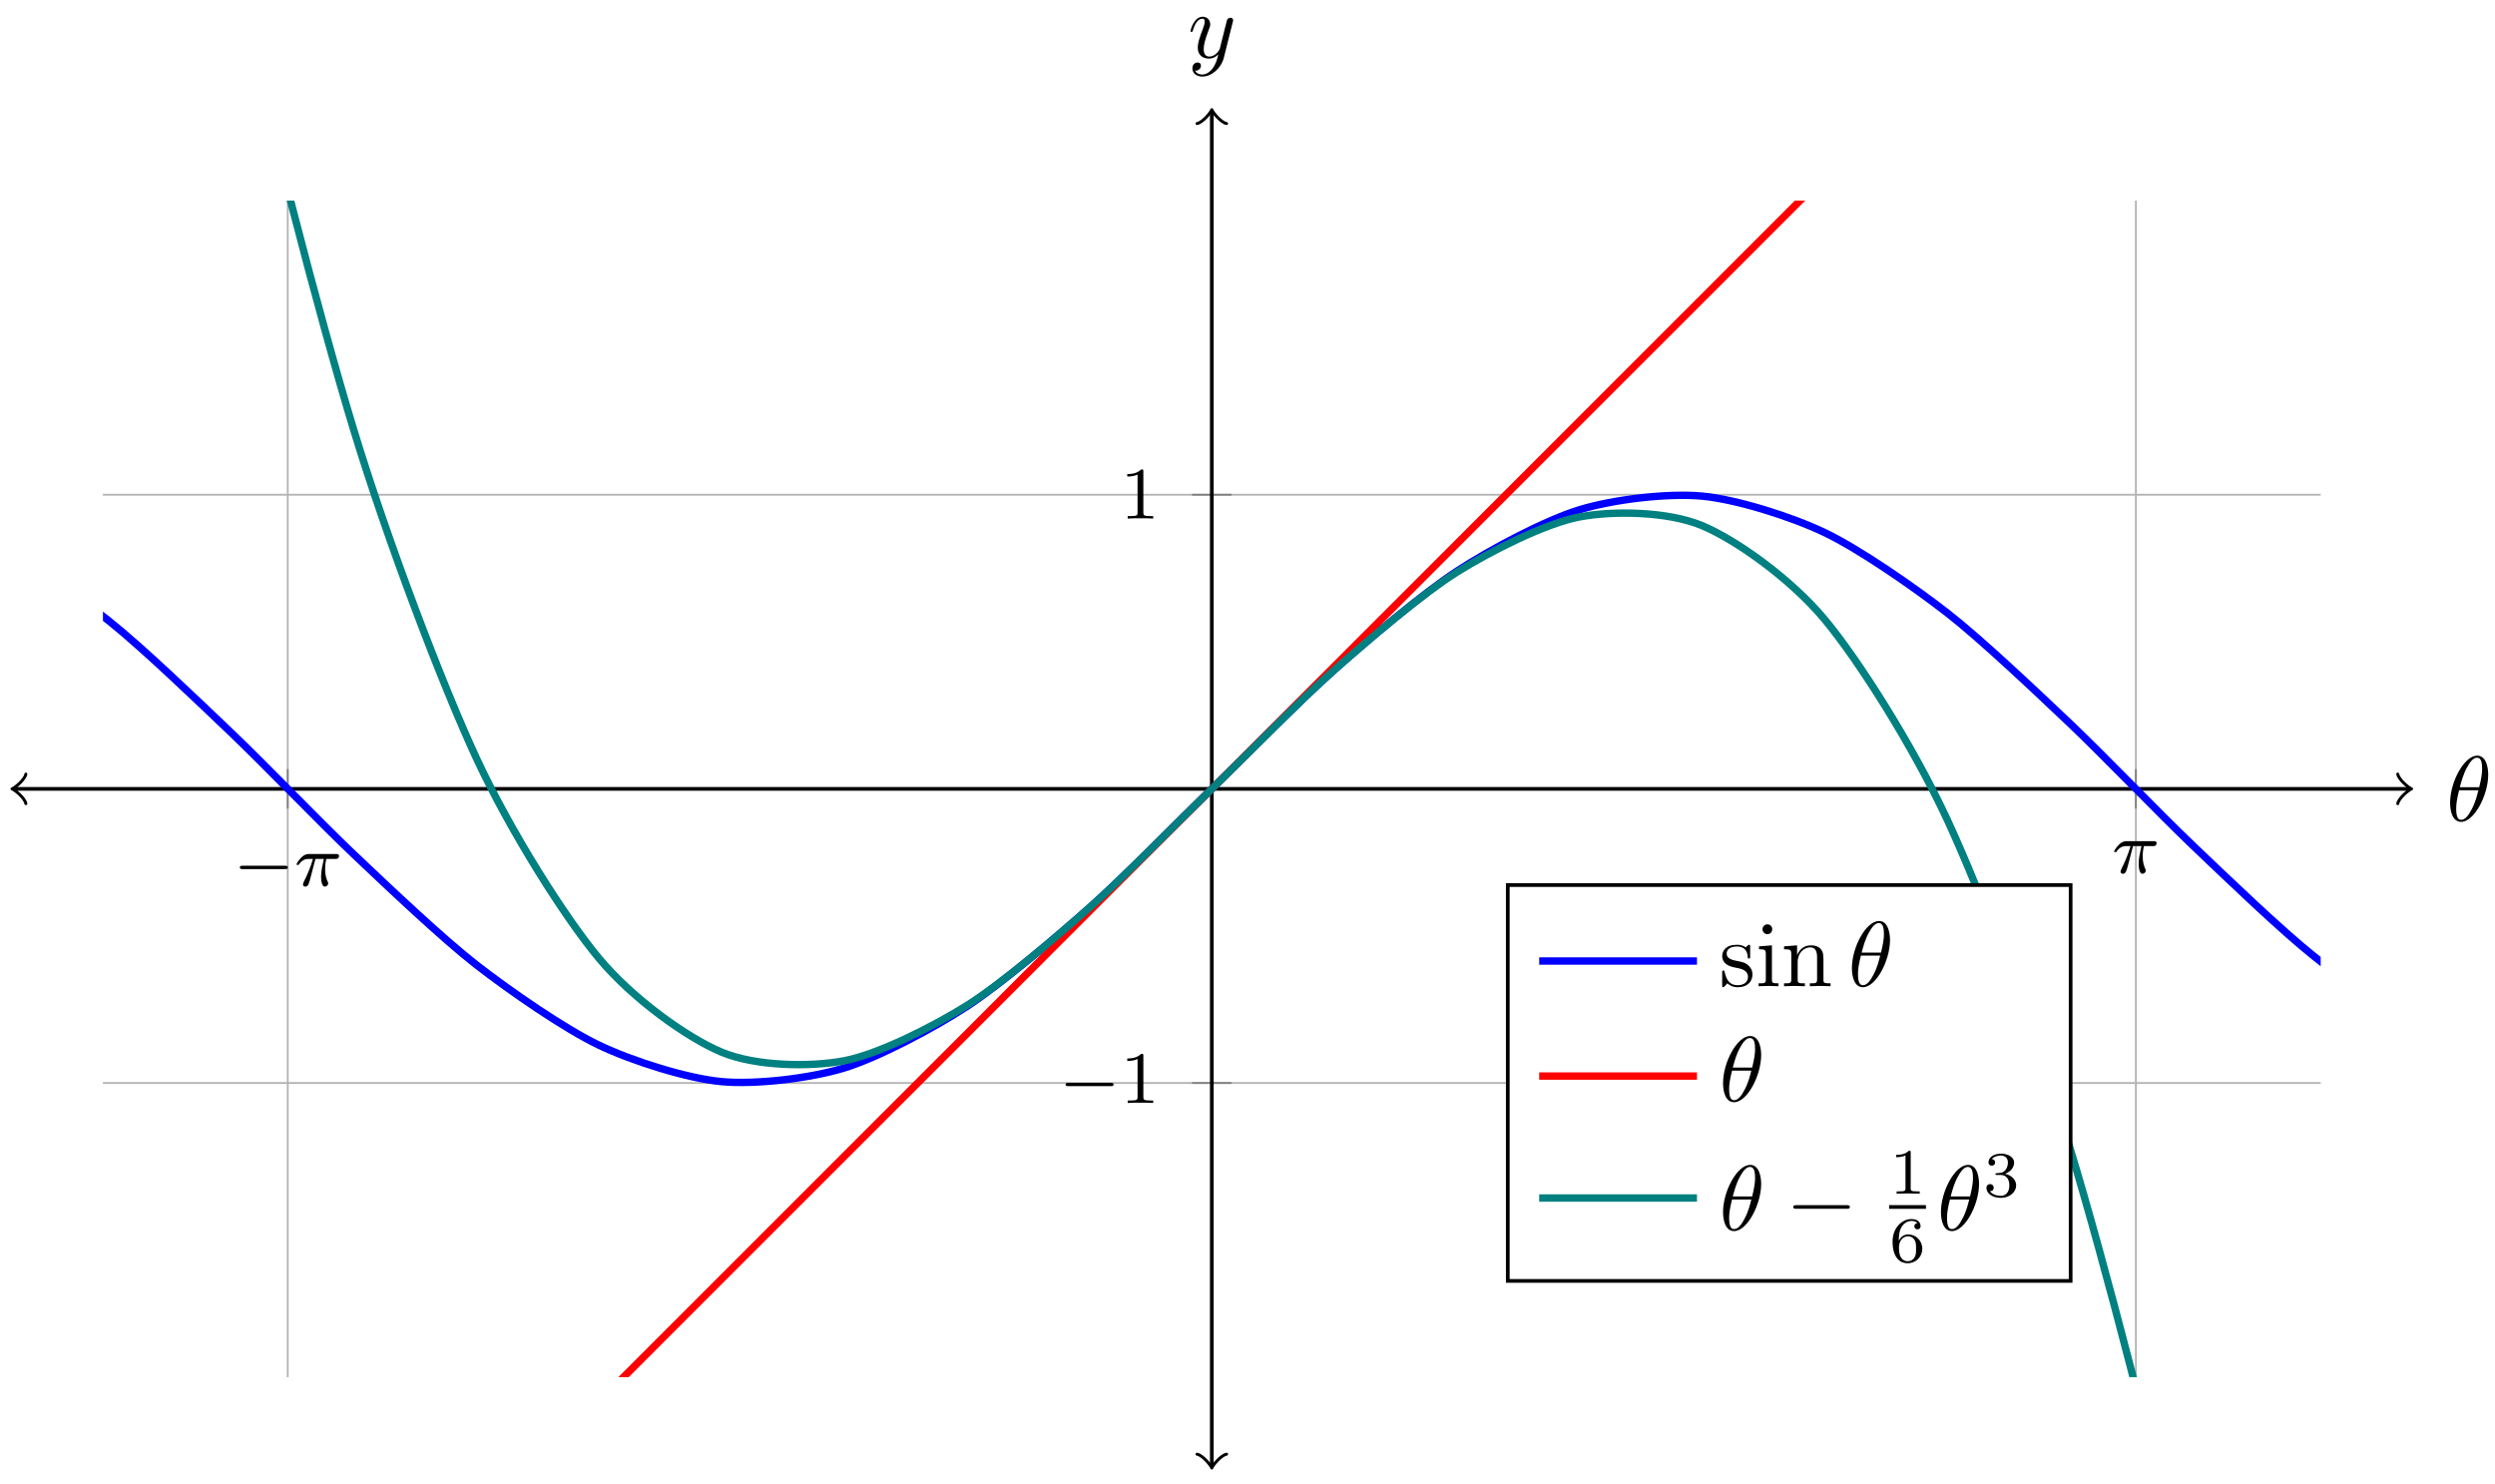
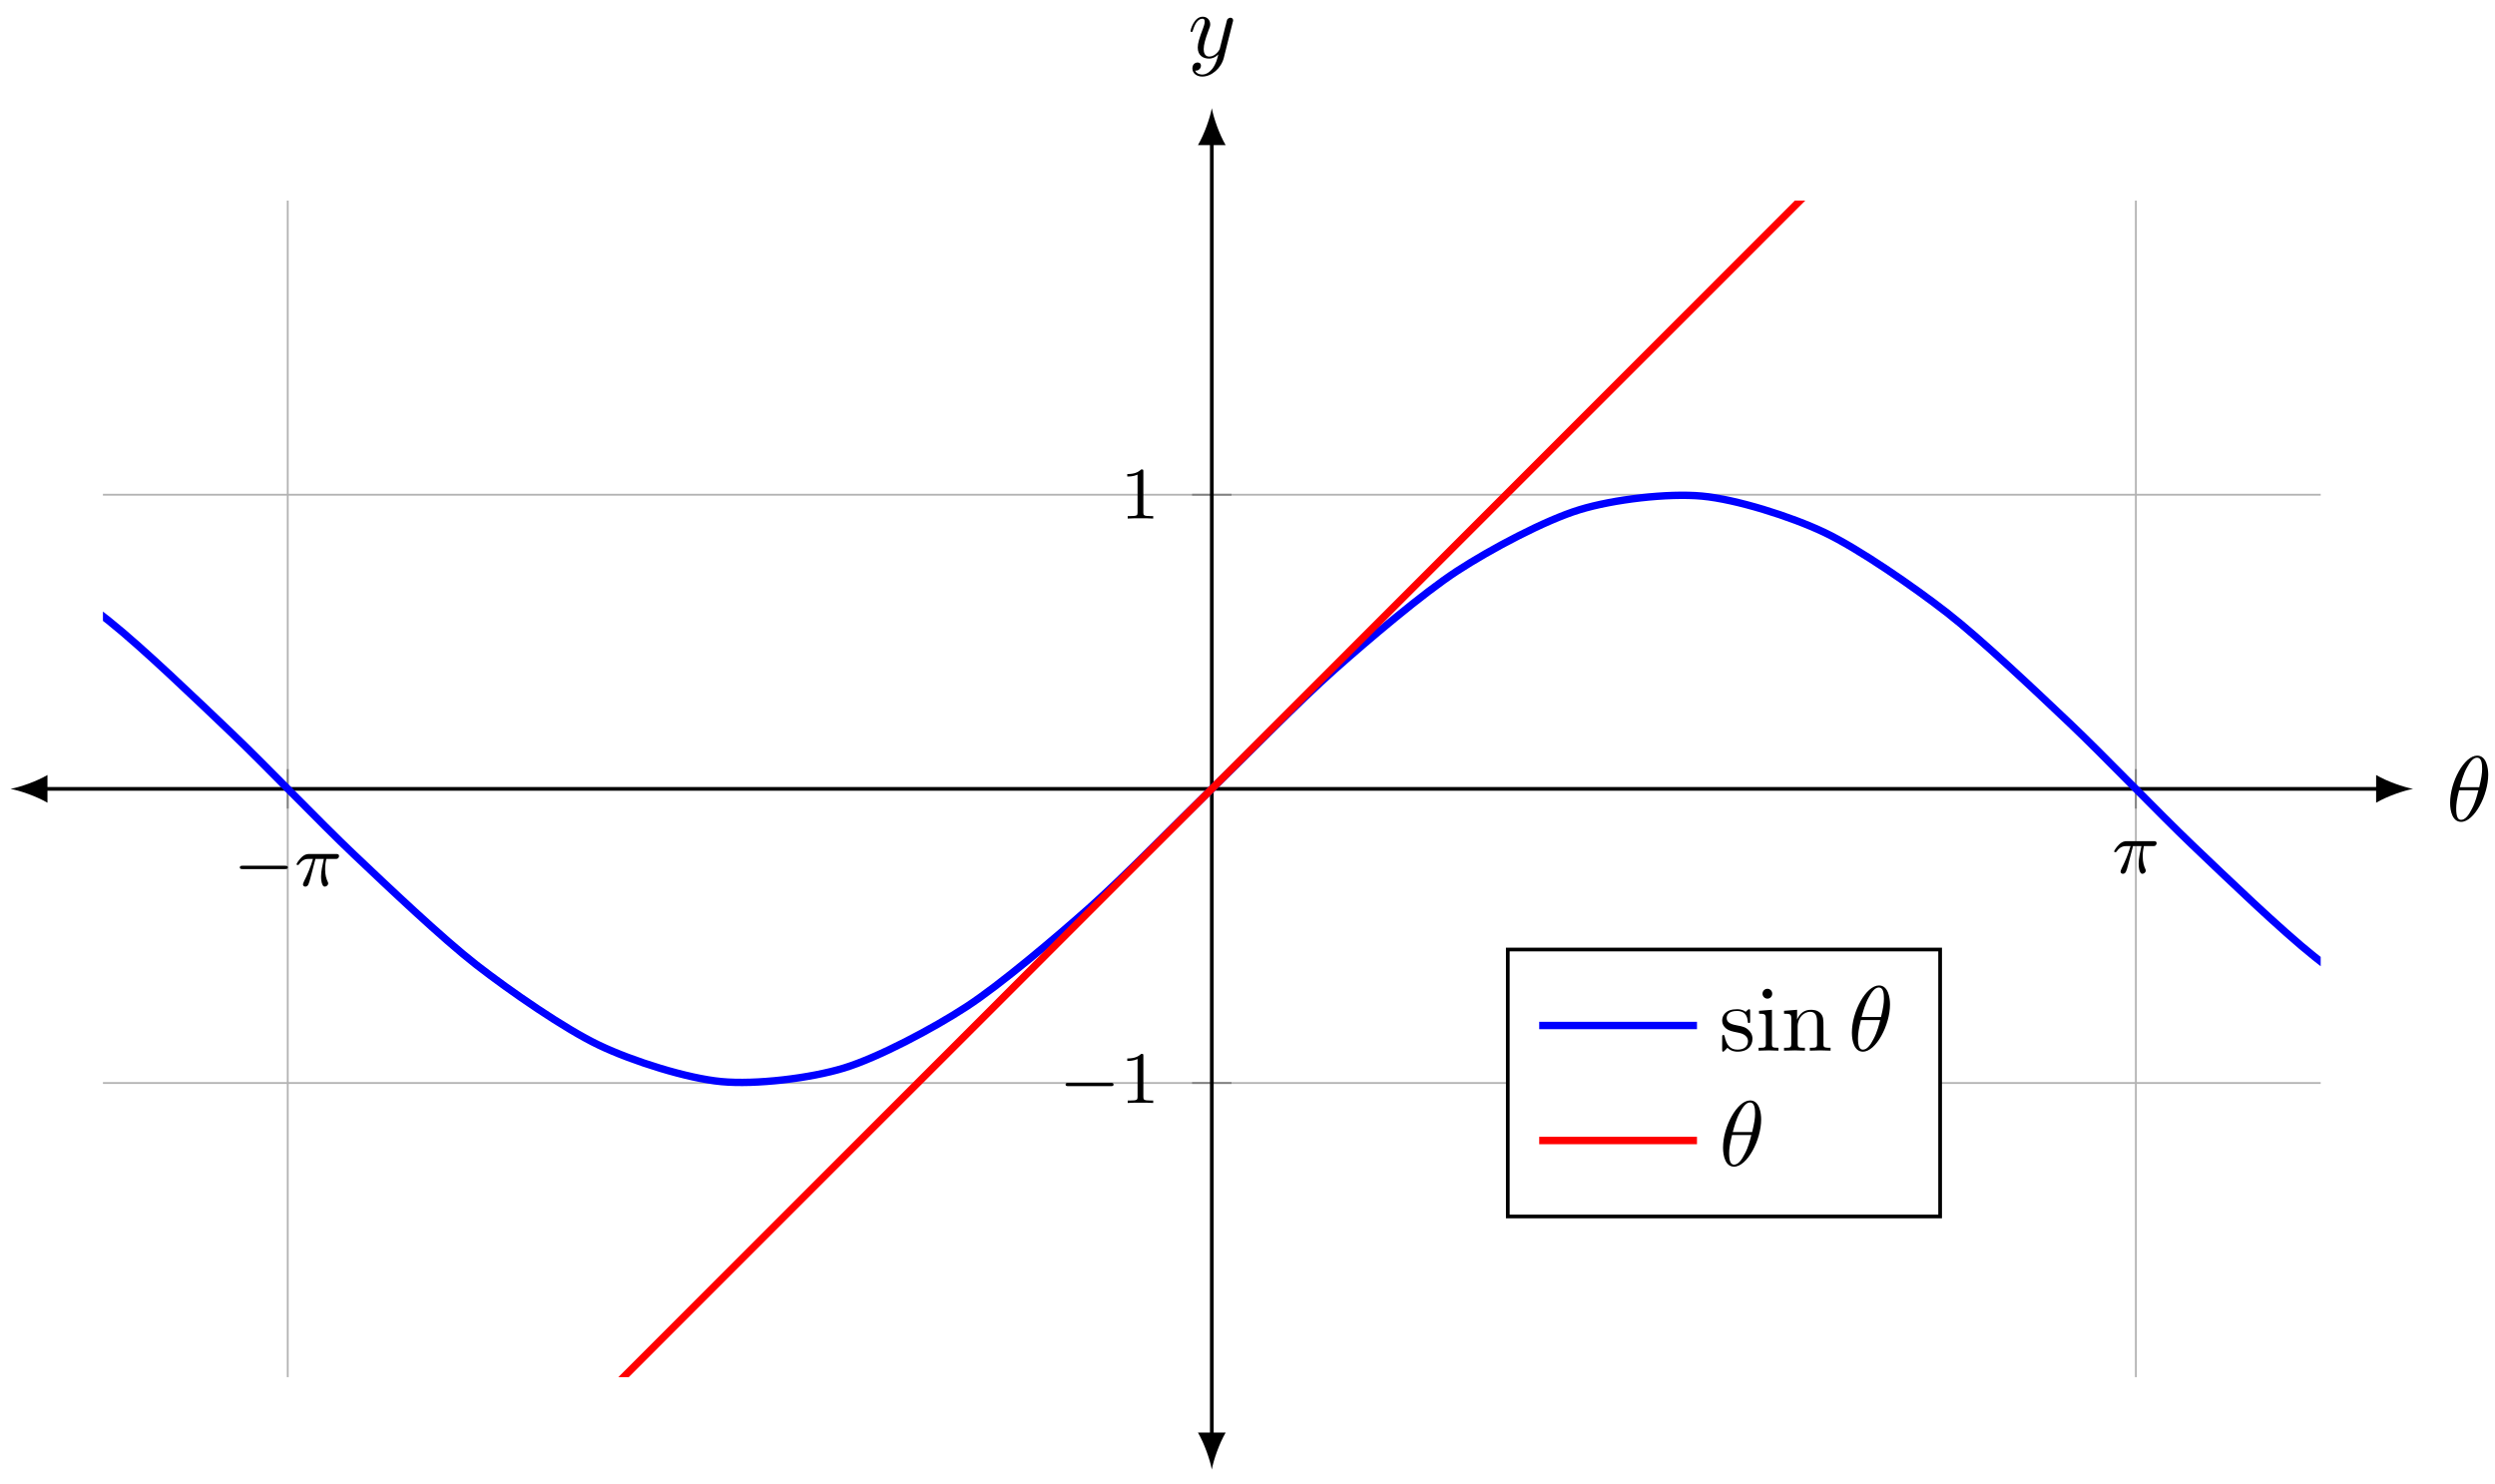
<svg xmlns="http://www.w3.org/2000/svg" xmlns:xlink="http://www.w3.org/1999/xlink" width="269pt" height="160pt" viewBox="0 0 269 160" version="1.1">
  <defs>
    <g>
      <symbol overflow="visible" id="glyph0-0">
        <path style="stroke:none;" d="" />
      </symbol>
      <symbol overflow="visible" id="glyph0-1">
        <path style="stroke:none;" d="M 5.562 -1.812 C 5.703 -1.812 5.875 -1.812 5.875 -1.984 C 5.875 -2.172 5.703 -2.172 5.562 -2.172 L 1 -2.172 C 0.875 -2.172 0.703 -2.172 0.703 -1.984 C 0.703 -1.812 0.875 -1.812 1 -1.812 Z M 5.562 -1.812 " />
      </symbol>
      <symbol overflow="visible" id="glyph1-0">
        <path style="stroke:none;" d="" />
      </symbol>
      <symbol overflow="visible" id="glyph1-1">
        <path style="stroke:none;" d="M 2.266 -2.906 L 3.172 -2.906 C 3.016 -2.188 2.875 -1.594 2.875 -1 C 2.875 -0.953 2.875 -0.609 2.953 -0.312 C 3.062 0.016 3.141 0.078 3.281 0.078 C 3.453 0.078 3.641 -0.078 3.641 -0.266 C 3.641 -0.312 3.641 -0.328 3.609 -0.406 C 3.438 -0.766 3.312 -1.156 3.312 -1.812 C 3.312 -1.984 3.312 -2.328 3.438 -2.906 L 4.406 -2.906 C 4.531 -2.906 4.609 -2.906 4.688 -2.969 C 4.797 -3.062 4.812 -3.156 4.812 -3.219 C 4.812 -3.438 4.609 -3.438 4.484 -3.438 L 1.609 -3.438 C 1.438 -3.438 1.125 -3.438 0.734 -3.047 C 0.453 -2.766 0.234 -2.406 0.234 -2.344 C 0.234 -2.266 0.281 -2.25 0.344 -2.25 C 0.438 -2.25 0.453 -2.266 0.5 -2.328 C 0.891 -2.906 1.359 -2.906 1.531 -2.906 L 2 -2.906 C 1.766 -2.062 1.344 -1.094 1.047 -0.516 C 1 -0.391 0.922 -0.234 0.922 -0.172 C 0.922 0 1.047 0.078 1.172 0.078 C 1.484 0.078 1.562 -0.219 1.734 -0.875 Z M 2.266 -2.906 " />
      </symbol>
      <symbol overflow="visible" id="glyph2-0">
        <path style="stroke:none;" d="" />
      </symbol>
      <symbol overflow="visible" id="glyph2-1">
        <path style="stroke:none;" d="M 2.5 -5.078 C 2.5 -5.297 2.484 -5.297 2.266 -5.297 C 1.938 -4.984 1.516 -4.797 0.766 -4.797 L 0.766 -4.531 C 0.984 -4.531 1.406 -4.531 1.875 -4.734 L 1.875 -0.656 C 1.875 -0.359 1.844 -0.266 1.094 -0.266 L 0.812 -0.266 L 0.812 0 C 1.141 -0.031 1.828 -0.031 2.188 -0.031 C 2.547 -0.031 3.234 -0.031 3.562 0 L 3.562 -0.266 L 3.281 -0.266 C 2.531 -0.266 2.5 -0.359 2.5 -0.656 Z M 2.5 -5.078 " />
      </symbol>
      <symbol overflow="visible" id="glyph3-0">
        <path style="stroke:none;" d="" />
      </symbol>
      <symbol overflow="visible" id="glyph3-1">
        <path style="stroke:none;" d="M 4.531 -4.984 C 4.531 -5.641 4.359 -7.031 3.344 -7.031 C 1.953 -7.031 0.422 -4.219 0.422 -1.938 C 0.422 -1 0.703 0.109 1.609 0.109 C 3.016 0.109 4.531 -2.75 4.531 -4.984 Z M 1.469 -3.625 C 1.641 -4.25 1.844 -5.047 2.25 -5.766 C 2.516 -6.25 2.875 -6.812 3.328 -6.812 C 3.812 -6.812 3.875 -6.172 3.875 -5.609 C 3.875 -5.109 3.797 -4.609 3.562 -3.625 Z M 3.469 -3.297 C 3.359 -2.844 3.156 -2 2.766 -1.281 C 2.422 -0.594 2.047 -0.109 1.609 -0.109 C 1.281 -0.109 1.078 -0.406 1.078 -1.328 C 1.078 -1.75 1.141 -2.328 1.391 -3.297 Z M 3.469 -3.297 " />
      </symbol>
      <symbol overflow="visible" id="glyph3-2">
        <path style="stroke:none;" d="M 4.844 -3.797 C 4.891 -3.938 4.891 -3.953 4.891 -4.031 C 4.891 -4.203 4.75 -4.297 4.594 -4.297 C 4.5 -4.297 4.344 -4.234 4.25 -4.094 C 4.234 -4.031 4.141 -3.734 4.109 -3.547 C 4.031 -3.297 3.969 -3.016 3.906 -2.75 L 3.453 -0.953 C 3.422 -0.812 2.984 -0.109 2.328 -0.109 C 1.828 -0.109 1.719 -0.547 1.719 -0.922 C 1.719 -1.375 1.891 -2 2.219 -2.875 C 2.375 -3.281 2.422 -3.391 2.422 -3.594 C 2.422 -4.031 2.109 -4.406 1.609 -4.406 C 0.656 -4.406 0.297 -2.953 0.297 -2.875 C 0.297 -2.766 0.391 -2.766 0.406 -2.766 C 0.516 -2.766 0.516 -2.797 0.562 -2.953 C 0.844 -3.891 1.234 -4.188 1.578 -4.188 C 1.656 -4.188 1.828 -4.188 1.828 -3.875 C 1.828 -3.625 1.719 -3.359 1.656 -3.172 C 1.25 -2.109 1.078 -1.547 1.078 -1.078 C 1.078 -0.188 1.703 0.109 2.297 0.109 C 2.688 0.109 3.016 -0.062 3.297 -0.344 C 3.172 0.172 3.047 0.672 2.656 1.203 C 2.391 1.531 2.016 1.828 1.562 1.828 C 1.422 1.828 0.969 1.797 0.797 1.406 C 0.953 1.406 1.094 1.406 1.219 1.281 C 1.328 1.203 1.422 1.062 1.422 0.875 C 1.422 0.562 1.156 0.531 1.062 0.531 C 0.828 0.531 0.5 0.688 0.5 1.172 C 0.5 1.672 0.938 2.047 1.562 2.047 C 2.578 2.047 3.609 1.141 3.891 0.016 Z M 4.844 -3.797 " />
      </symbol>
      <symbol overflow="visible" id="glyph4-0">
        <path style="stroke:none;" d="" />
      </symbol>
      <symbol overflow="visible" id="glyph4-1">
        <path style="stroke:none;" d="M 2.078 -1.938 C 2.297 -1.891 3.109 -1.734 3.109 -1.016 C 3.109 -0.516 2.766 -0.109 1.984 -0.109 C 1.141 -0.109 0.781 -0.672 0.594 -1.531 C 0.562 -1.656 0.562 -1.688 0.453 -1.688 C 0.328 -1.688 0.328 -1.625 0.328 -1.453 L 0.328 -0.125 C 0.328 0.047 0.328 0.109 0.438 0.109 C 0.484 0.109 0.5 0.094 0.688 -0.094 C 0.703 -0.109 0.703 -0.125 0.891 -0.312 C 1.328 0.094 1.781 0.109 1.984 0.109 C 3.125 0.109 3.594 -0.562 3.594 -1.281 C 3.594 -1.797 3.297 -2.109 3.172 -2.219 C 2.844 -2.547 2.453 -2.625 2.031 -2.703 C 1.469 -2.812 0.812 -2.938 0.812 -3.516 C 0.812 -3.875 1.062 -4.281 1.922 -4.281 C 3.016 -4.281 3.078 -3.375 3.094 -3.078 C 3.094 -2.984 3.188 -2.984 3.203 -2.984 C 3.344 -2.984 3.344 -3.031 3.344 -3.219 L 3.344 -4.234 C 3.344 -4.391 3.344 -4.469 3.234 -4.469 C 3.188 -4.469 3.156 -4.469 3.031 -4.344 C 3 -4.312 2.906 -4.219 2.859 -4.188 C 2.484 -4.469 2.078 -4.469 1.922 -4.469 C 0.703 -4.469 0.328 -3.797 0.328 -3.234 C 0.328 -2.891 0.484 -2.609 0.75 -2.391 C 1.078 -2.141 1.359 -2.078 2.078 -1.938 Z M 2.078 -1.938 " />
      </symbol>
      <symbol overflow="visible" id="glyph4-2">
        <path style="stroke:none;" d="M 1.766 -4.406 L 0.375 -4.297 L 0.375 -3.984 C 1.016 -3.984 1.109 -3.922 1.109 -3.438 L 1.109 -0.75 C 1.109 -0.312 1 -0.312 0.328 -0.312 L 0.328 0 C 0.641 -0.016 1.188 -0.031 1.422 -0.031 C 1.781 -0.031 2.125 -0.016 2.469 0 L 2.469 -0.312 C 1.797 -0.312 1.766 -0.359 1.766 -0.75 Z M 1.797 -6.141 C 1.797 -6.453 1.562 -6.672 1.281 -6.672 C 0.969 -6.672 0.75 -6.406 0.75 -6.141 C 0.75 -5.875 0.969 -5.609 1.281 -5.609 C 1.562 -5.609 1.797 -5.828 1.797 -6.141 Z M 1.797 -6.141 " />
      </symbol>
      <symbol overflow="visible" id="glyph4-3">
        <path style="stroke:none;" d="M 1.094 -3.422 L 1.094 -0.75 C 1.094 -0.312 0.984 -0.312 0.312 -0.312 L 0.312 0 C 0.672 -0.016 1.172 -0.031 1.453 -0.031 C 1.703 -0.031 2.219 -0.016 2.562 0 L 2.562 -0.312 C 1.891 -0.312 1.781 -0.312 1.781 -0.75 L 1.781 -2.594 C 1.781 -3.625 2.5 -4.188 3.125 -4.188 C 3.766 -4.188 3.875 -3.656 3.875 -3.078 L 3.875 -0.75 C 3.875 -0.312 3.766 -0.312 3.094 -0.312 L 3.094 0 C 3.438 -0.016 3.953 -0.031 4.219 -0.031 C 4.469 -0.031 5 -0.016 5.328 0 L 5.328 -0.312 C 4.812 -0.312 4.562 -0.312 4.562 -0.609 L 4.562 -2.516 C 4.562 -3.375 4.562 -3.672 4.25 -4.031 C 4.109 -4.203 3.781 -4.406 3.203 -4.406 C 2.469 -4.406 2 -3.984 1.719 -3.359 L 1.719 -4.406 L 0.312 -4.297 L 0.312 -3.984 C 1.016 -3.984 1.094 -3.922 1.094 -3.422 Z M 1.094 -3.422 " />
      </symbol>
-       <symbol overflow="visible" id="glyph5-0">
-         <path style="stroke:none;" d="" />
-       </symbol>
-       <symbol overflow="visible" id="glyph5-1">
-         <path style="stroke:none;" d="M 6.562 -2.297 C 6.734 -2.297 6.922 -2.297 6.922 -2.5 C 6.922 -2.688 6.734 -2.688 6.562 -2.688 L 1.172 -2.688 C 1 -2.688 0.828 -2.688 0.828 -2.5 C 0.828 -2.297 1 -2.297 1.172 -2.297 Z M 6.562 -2.297 " />
-       </symbol>
-       <symbol overflow="visible" id="glyph6-0">
-         <path style="stroke:none;" d="" />
-       </symbol>
-       <symbol overflow="visible" id="glyph6-1">
-         <path style="stroke:none;" d="M 2.328 -4.438 C 2.328 -4.625 2.328 -4.625 2.125 -4.625 C 1.672 -4.188 1.047 -4.188 0.766 -4.188 L 0.766 -3.938 C 0.922 -3.938 1.391 -3.938 1.766 -4.125 L 1.766 -0.578 C 1.766 -0.344 1.766 -0.25 1.078 -0.25 L 0.812 -0.25 L 0.812 0 C 0.938 0 1.797 -0.031 2.047 -0.031 C 2.266 -0.031 3.141 0 3.297 0 L 3.297 -0.25 L 3.031 -0.25 C 2.328 -0.25 2.328 -0.344 2.328 -0.578 Z M 2.328 -4.438 " />
-       </symbol>
-       <symbol overflow="visible" id="glyph6-2">
-         <path style="stroke:none;" d="M 1.047 -2.281 C 1.047 -2.844 1.094 -3.359 1.359 -3.797 C 1.594 -4.172 1.969 -4.422 2.422 -4.422 C 2.625 -4.422 2.906 -4.375 3.047 -4.188 C 2.875 -4.172 2.719 -4.047 2.719 -3.844 C 2.719 -3.672 2.844 -3.516 3.047 -3.516 C 3.266 -3.516 3.391 -3.656 3.391 -3.859 C 3.391 -4.266 3.094 -4.625 2.406 -4.625 C 1.406 -4.625 0.375 -3.703 0.375 -2.203 C 0.375 -0.406 1.219 0.141 2 0.141 C 2.844 0.141 3.578 -0.516 3.578 -1.422 C 3.578 -2.312 2.875 -2.969 2.062 -2.969 C 1.5 -2.969 1.203 -2.594 1.047 -2.281 Z M 2 -0.078 C 1.641 -0.078 1.375 -0.281 1.219 -0.594 C 1.125 -0.797 1.062 -1.156 1.062 -1.562 C 1.062 -2.25 1.469 -2.766 2.031 -2.766 C 2.344 -2.766 2.562 -2.641 2.734 -2.391 C 2.906 -2.125 2.906 -1.828 2.906 -1.422 C 2.906 -1.031 2.906 -0.734 2.719 -0.453 C 2.562 -0.219 2.328 -0.078 2 -0.078 Z M 2 -0.078 " />
-       </symbol>
-       <symbol overflow="visible" id="glyph6-3">
-         <path style="stroke:none;" d="M 1.906 -2.328 C 2.453 -2.328 2.844 -1.953 2.844 -1.203 C 2.844 -0.344 2.328 -0.078 1.938 -0.078 C 1.656 -0.078 1.031 -0.156 0.75 -0.578 C 1.078 -0.578 1.156 -0.812 1.156 -0.969 C 1.156 -1.188 0.984 -1.344 0.766 -1.344 C 0.578 -1.344 0.375 -1.219 0.375 -0.938 C 0.375 -0.281 1.094 0.141 1.938 0.141 C 2.906 0.141 3.578 -0.516 3.578 -1.203 C 3.578 -1.75 3.141 -2.297 2.375 -2.453 C 3.094 -2.719 3.359 -3.234 3.359 -3.672 C 3.359 -4.219 2.734 -4.625 1.953 -4.625 C 1.188 -4.625 0.594 -4.25 0.594 -3.688 C 0.594 -3.453 0.75 -3.328 0.953 -3.328 C 1.172 -3.328 1.312 -3.484 1.312 -3.672 C 1.312 -3.875 1.172 -4.031 0.953 -4.047 C 1.203 -4.344 1.672 -4.422 1.938 -4.422 C 2.25 -4.422 2.688 -4.266 2.688 -3.672 C 2.688 -3.375 2.594 -3.047 2.406 -2.844 C 2.188 -2.578 1.984 -2.562 1.641 -2.531 C 1.469 -2.516 1.453 -2.516 1.422 -2.516 C 1.406 -2.516 1.344 -2.5 1.344 -2.422 C 1.344 -2.328 1.406 -2.328 1.531 -2.328 Z M 1.906 -2.328 " />
-       </symbol>
    </g>
    <clipPath id="clip1">
      <path d="M 11.098 42 L 250.207 42 L 250.207 128 L 11.098 128 Z M 11.098 42 " />
    </clipPath>
    <clipPath id="clip2">
      <path d="M 11.098 21.629 L 250.207 21.629 L 250.207 148.48 L 11.098 148.48 Z M 11.098 21.629 " />
    </clipPath>
  </defs>
  <g id="surface1">
    <path style="fill:none;stroke-width:0.1;stroke-linecap:butt;stroke-linejoin:miter;stroke:rgb(84.999%,84.999%,84.999%);stroke-opacity:1;stroke-miterlimit:10;" d="M 158.565 -0.001 L 158.565 126.85 " transform="matrix(1,0,0,-1,-27.913,148.479)" />
    <path style="fill:none;stroke-width:0.199;stroke-linecap:butt;stroke-linejoin:miter;stroke:rgb(70%,70%,70%);stroke-opacity:1;stroke-miterlimit:10;" d="M 58.936 -0.001 L 58.936 126.85 M 258.194 -0.001 L 258.194 126.85 " transform="matrix(1,0,0,-1,-27.913,148.479)" />
    <path style="fill:none;stroke-width:0.1;stroke-linecap:butt;stroke-linejoin:miter;stroke:rgb(84.999%,84.999%,84.999%);stroke-opacity:1;stroke-miterlimit:10;" d="M 39.011 63.424 L 278.12 63.424 " transform="matrix(1,0,0,-1,-27.913,148.479)" />
    <path style="fill:none;stroke-width:0.199;stroke-linecap:butt;stroke-linejoin:miter;stroke:rgb(70%,70%,70%);stroke-opacity:1;stroke-miterlimit:10;" d="M 39.011 31.713 L 278.12 31.713 M 39.011 95.139 L 278.12 95.139 " transform="matrix(1,0,0,-1,-27.913,148.479)" />
    <path style="fill:none;stroke-width:0.199;stroke-linecap:butt;stroke-linejoin:miter;stroke:rgb(50%,50%,50%);stroke-opacity:1;stroke-miterlimit:10;" d="M 158.565 62.006 L 158.565 64.842 " transform="matrix(1,0,0,-1,-27.913,148.479)" />
    <path style="fill:none;stroke-width:0.199;stroke-linecap:butt;stroke-linejoin:miter;stroke:rgb(50%,50%,50%);stroke-opacity:1;stroke-miterlimit:10;" d="M 58.936 61.299 L 58.936 65.553 M 258.194 61.299 L 258.194 65.553 " transform="matrix(1,0,0,-1,-27.913,148.479)" />
    <path style="fill:none;stroke-width:0.199;stroke-linecap:butt;stroke-linejoin:miter;stroke:rgb(50%,50%,50%);stroke-opacity:1;stroke-miterlimit:10;" d="M 157.147 63.424 L 159.983 63.424 " transform="matrix(1,0,0,-1,-27.913,148.479)" />
    <path style="fill:none;stroke-width:0.199;stroke-linecap:butt;stroke-linejoin:miter;stroke:rgb(50%,50%,50%);stroke-opacity:1;stroke-miterlimit:10;" d="M 156.436 31.713 L 160.69 31.713 M 156.436 95.139 L 160.69 95.139 " transform="matrix(1,0,0,-1,-27.913,148.479)" />
-     <path style="fill:none;stroke-width:0.399;stroke-linecap:butt;stroke-linejoin:miter;stroke:rgb(0%,0%,0%);stroke-opacity:1;stroke-miterlimit:10;" d="M 29.507 63.424 L 287.624 63.424 " transform="matrix(1,0,0,-1,-27.913,148.479)" />
-     <path style="fill:none;stroke-width:0.319;stroke-linecap:round;stroke-linejoin:round;stroke:rgb(0%,0%,0%);stroke-opacity:1;stroke-miterlimit:10;" d="M -1.197 1.595 C -1.095 0.997 -0.002 0.099 0.299 0.001 C -0.002 -0.1 -1.095 -0.995 -1.197 -1.592 " transform="matrix(-1,0,0,1,1.59211,85.05331)" />
-     <path style="fill:none;stroke-width:0.319;stroke-linecap:round;stroke-linejoin:round;stroke:rgb(0%,0%,0%);stroke-opacity:1;stroke-miterlimit:10;" d="M -1.195 1.592 C -1.097 0.995 0.001 0.1 0.297 -0.001 C 0.001 -0.099 -1.097 -0.997 -1.195 -1.595 " transform="matrix(1,0,0,-1,259.7103,85.05331)" />
-     <path style="fill:none;stroke-width:0.399;stroke-linecap:butt;stroke-linejoin:miter;stroke:rgb(0%,0%,0%);stroke-opacity:1;stroke-miterlimit:10;" d="M 158.565 -9.505 L 158.565 136.354 " transform="matrix(1,0,0,-1,-27.913,148.479)" />
-     <path style="fill:none;stroke-width:0.319;stroke-linecap:round;stroke-linejoin:round;stroke:rgb(0%,0%,0%);stroke-opacity:1;stroke-miterlimit:10;" d="M -1.194 1.595 C -1.097 0.997 0.001 0.099 0.298 0.001 C 0.001 -0.1 -1.097 -0.995 -1.194 -1.593 " transform="matrix(0,1,1,0,130.6512,157.9835)" />
-     <path style="fill:none;stroke-width:0.319;stroke-linecap:round;stroke-linejoin:round;stroke:rgb(0%,0%,0%);stroke-opacity:1;stroke-miterlimit:10;" d="M -1.197 1.593 C -1.096 0.995 -0.002 0.1 0.299 -0.001 C -0.002 -0.099 -1.096 -0.997 -1.197 -1.595 " transform="matrix(0,-1,-1,0,130.6512,12.12313)" />
+     <path style="fill:none;stroke-width:0.399;stroke-linecap:butt;stroke-linejoin:miter;stroke:rgb(0%,0%,0%);stroke-opacity:1;stroke-miterlimit:10;" d="M 32.632 63.424 L 284.495 63.424 " transform="matrix(1,0,0,-1,-27.913,148.479)" />
+     <path style=" stroke:none;fill-rule:nonzero;fill:rgb(0%,0%,0%);fill-opacity:1;" d="M 1.133 85.055 C 2.195 85.254 3.922 85.852 5.117 86.547 L 5.117 83.559 C 3.922 84.258 2.195 84.855 1.133 85.055 " />
+     <path style=" stroke:none;fill-rule:nonzero;fill:rgb(0%,0%,0%);fill-opacity:1;" d="M 260.168 85.055 C 259.105 84.855 257.379 84.258 256.184 83.559 L 256.184 86.547 C 257.379 85.852 259.105 85.254 260.168 85.055 " />
+     <path style="fill:none;stroke-width:0.399;stroke-linecap:butt;stroke-linejoin:miter;stroke:rgb(0%,0%,0%);stroke-opacity:1;stroke-miterlimit:10;" d="M 158.565 -6.376 L 158.565 133.229 " transform="matrix(1,0,0,-1,-27.913,148.479)" />
+     <path style=" stroke:none;fill-rule:nonzero;fill:rgb(0%,0%,0%);fill-opacity:1;" d="M 130.652 158.441 C 130.852 157.379 131.449 155.652 132.145 154.457 L 129.156 154.457 C 129.855 155.652 130.453 157.379 130.652 158.441 " />
+     <path style=" stroke:none;fill-rule:nonzero;fill:rgb(0%,0%,0%);fill-opacity:1;" d="M 130.652 11.664 C 130.453 12.727 129.855 14.453 129.156 15.648 L 132.145 15.648 C 131.449 14.453 130.852 12.727 130.652 11.664 " />
    <g style="fill:rgb(0%,0%,0%);fill-opacity:1;">
      <use xlink:href="#glyph0-1" x="25.155" y="95.514" />
    </g>
    <g style="fill:rgb(0%,0%,0%);fill-opacity:1;">
      <use xlink:href="#glyph1-1" x="31.742" y="95.514" />
    </g>
    <g style="fill:rgb(0%,0%,0%);fill-opacity:1;">
      <use xlink:href="#glyph1-1" x="227.706" y="94.131" />
    </g>
    <g style="fill:rgb(0%,0%,0%);fill-opacity:1;">
      <use xlink:href="#glyph0-1" x="114.185" y="118.919" />
    </g>
    <g style="fill:rgb(0%,0%,0%);fill-opacity:1;">
      <use xlink:href="#glyph2-1" x="120.772" y="118.919" />
    </g>
    <g style="fill:rgb(0%,0%,0%);fill-opacity:1;">
      <use xlink:href="#glyph2-1" x="120.771" y="55.909" />
    </g>
    <g clip-path="url(#clip1)" clip-rule="nonzero">
      <path style="fill:none;stroke-width:0.797;stroke-linecap:butt;stroke-linejoin:miter;stroke:rgb(0%,0%,100%);stroke-opacity:1;stroke-miterlimit:10;" d="M -0.001 93.834 C -0.001 93.834 9.546 95.331 13.214 94.874 C 16.882 94.416 22.761 92.381 26.429 90.53 C 30.093 88.682 35.975 84.475 39.64 81.549 C 43.308 78.627 49.186 72.967 52.854 69.471 C 56.522 65.975 62.401 59.827 66.069 56.354 C 69.733 52.881 75.612 47.303 79.28 44.448 C 82.948 41.596 88.827 37.538 92.495 35.791 C 96.159 34.041 102.042 32.202 105.706 31.862 C 109.374 31.518 115.253 32.209 118.921 33.331 C 122.589 34.456 128.468 37.557 132.136 39.952 C 135.8 42.346 141.683 47.334 145.347 50.588 C 149.015 53.846 154.893 59.862 158.561 63.424 C 162.229 66.983 168.108 73.002 171.776 76.256 C 175.44 79.514 181.323 84.502 184.987 86.897 C 188.655 89.291 194.534 92.397 198.202 93.518 C 201.87 94.643 207.749 95.331 211.417 94.991 C 215.081 94.651 220.964 92.811 224.628 91.065 C 228.296 89.319 234.175 85.26 237.843 82.409 C 241.511 79.553 247.39 73.975 251.058 70.502 C 254.722 67.03 260.604 60.881 264.268 57.385 C 267.936 53.889 273.815 48.225 277.483 45.303 C 281.151 42.381 287.03 38.17 290.698 36.323 C 294.362 34.475 300.245 32.436 303.909 31.979 C 307.577 31.522 317.124 33.014 317.124 33.014 " transform="matrix(1,0,0,-1,-27.913,148.479)" />
    </g>
    <g clip-path="url(#clip2)" clip-rule="nonzero">
      <path style="fill:none;stroke-width:0.797;stroke-linecap:butt;stroke-linejoin:miter;stroke:rgb(100%,0%,0%);stroke-opacity:1;stroke-miterlimit:10;" d="M -0.001 -95.138 C -0.001 -95.138 9.546 -85.591 13.214 -81.923 C 16.882 -78.259 22.761 -72.376 26.429 -68.712 C 30.093 -65.044 35.975 -59.166 39.64 -55.498 C 43.308 -51.83 49.186 -45.951 52.854 -42.283 C 56.522 -38.619 62.401 -32.74 66.069 -29.072 C 69.733 -25.404 75.612 -19.525 79.28 -15.857 C 82.948 -12.193 88.827 -6.31 92.495 -2.646 C 96.159 1.022 102.042 6.901 105.706 10.569 C 109.374 14.237 115.253 20.116 118.921 23.784 C 122.589 27.448 128.468 33.331 132.136 36.995 C 135.8 40.663 141.683 46.541 145.347 50.209 C 149.015 53.877 154.893 59.756 158.561 63.424 C 162.229 67.088 168.108 72.971 171.776 76.635 C 175.44 80.303 181.323 86.182 184.987 89.85 C 188.655 93.518 194.534 99.397 198.202 103.065 C 201.87 106.729 207.749 112.612 211.417 116.276 C 215.081 119.944 220.964 125.823 224.628 129.491 C 228.296 133.159 234.175 139.038 237.843 142.706 C 241.511 146.37 247.39 152.252 251.058 155.917 C 254.722 159.584 260.604 165.463 264.268 169.131 C 267.936 172.799 273.815 178.678 277.483 182.346 C 281.151 186.01 287.03 191.893 290.698 195.557 C 294.362 199.225 300.245 205.104 303.909 208.772 C 307.577 212.44 317.124 221.983 317.124 221.983 " transform="matrix(1,0,0,-1,-27.913,148.479)" />
-       <path style="fill:none;stroke-width:0.797;stroke-linecap:butt;stroke-linejoin:miter;stroke:rgb(0%,50%,50%);stroke-opacity:1;stroke-miterlimit:10;" d="M -0.001 565.534 C -0.001 565.534 9.546 461.92 13.214 426.967 C 16.882 392.018 22.761 341.901 26.429 313.631 C 30.093 285.362 35.975 245.448 39.64 223.225 C 43.308 201.006 49.186 170.288 52.854 153.479 C 56.522 136.67 62.401 114.112 66.069 102.073 C 69.733 90.038 75.612 74.627 79.28 66.729 C 82.948 58.831 88.827 49.549 92.495 45.151 C 96.159 40.756 102.042 36.573 105.706 35.041 C 109.374 33.51 115.253 33.413 118.921 34.108 C 122.589 34.803 128.468 37.768 132.136 40.057 C 135.8 42.342 141.683 47.35 145.347 50.592 C 149.015 53.834 154.893 59.862 158.561 63.424 C 162.229 66.983 168.108 73.01 171.776 76.256 C 175.44 79.499 181.323 84.506 184.987 86.791 C 188.655 89.081 194.534 92.045 198.202 92.745 C 201.87 93.44 207.749 93.342 211.417 91.811 C 215.081 90.28 220.964 86.1 224.628 81.706 C 228.296 77.311 234.175 68.026 237.843 60.131 C 241.511 52.233 247.39 36.827 251.058 24.795 C 254.722 12.76 260.604 -9.791 264.268 -26.599 C 267.936 -43.408 273.815 -74.13 277.483 -96.349 C 281.151 -118.568 287.03 -158.474 290.698 -186.74 C 294.362 -215.005 300.245 -265.119 303.909 -300.068 C 307.577 -335.017 317.124 -438.626 317.124 -438.626 " transform="matrix(1,0,0,-1,-27.913,148.479)" />
    </g>
    <g style="fill:rgb(0%,0%,0%);fill-opacity:1;">
      <use xlink:href="#glyph3-1" x="263.738" y="88.502" />
    </g>
    <g style="fill:rgb(0%,0%,0%);fill-opacity:1;">
      <use xlink:href="#glyph3-2" x="128.058" y="6.208" />
    </g>
-     <path style="fill-rule:nonzero;fill:rgb(100%,100%,100%);fill-opacity:1;stroke-width:0.399;stroke-linecap:butt;stroke-linejoin:miter;stroke:rgb(0%,0%,0%);stroke-opacity:1;stroke-miterlimit:10;" d="M 190.476 10.374 L 251.159 10.374 L 251.159 53.053 L 190.476 53.053 Z M 190.476 10.374 " transform="matrix(1,0,0,-1,-27.913,148.479)" />
-     <path style="fill:none;stroke-width:0.797;stroke-linecap:butt;stroke-linejoin:miter;stroke:rgb(0%,0%,100%);stroke-opacity:1;stroke-miterlimit:10;" d="M -0.002 0.002 C -0.002 0.002 6.143 0.002 8.506 0.002 C 10.865 0.002 17.01 0.002 17.01 0.002 " transform="matrix(1,0,0,-1,165.951,103.619)" />
+     <path style="fill-rule:nonzero;fill:rgb(100%,100%,100%);fill-opacity:1;stroke-width:0.399;stroke-linecap:butt;stroke-linejoin:miter;stroke:rgb(0%,0%,0%);stroke-opacity:1;stroke-miterlimit:10;" d="M 190.476 17.323 L 237.089 17.323 L 237.089 46.104 L 190.476 46.104 Z M 190.476 17.323 " transform="matrix(1,0,0,-1,-27.913,148.479)" />
+     <path style="fill:none;stroke-width:0.797;stroke-linecap:butt;stroke-linejoin:miter;stroke:rgb(0%,0%,100%);stroke-opacity:1;stroke-miterlimit:10;" d="M -0.002 0.001 C -0.002 0.001 6.143 0.001 8.506 0.001 C 10.865 0.001 17.01 0.001 17.01 0.001 " transform="matrix(1,0,0,-1,165.951,110.567)" />
    <g style="fill:rgb(0%,0%,0%);fill-opacity:1;">
-       <use xlink:href="#glyph4-1" x="185.35" y="106.331" />
-       <use xlink:href="#glyph4-2" x="189.275" y="106.331" />
-       <use xlink:href="#glyph4-3" x="192.035" y="106.331" />
+       <use xlink:href="#glyph4-1" x="185.35" y="113.279" />
+       <use xlink:href="#glyph4-2" x="189.275" y="113.279" />
+       <use xlink:href="#glyph4-3" x="192.035" y="113.279" />
    </g>
    <g style="fill:rgb(0%,0%,0%);fill-opacity:1;">
-       <use xlink:href="#glyph3-1" x="199.242" y="106.331" />
+       <use xlink:href="#glyph3-1" x="199.242" y="113.279" />
    </g>
-     <path style="fill:none;stroke-width:0.797;stroke-linecap:butt;stroke-linejoin:miter;stroke:rgb(100%,0%,0%);stroke-opacity:1;stroke-miterlimit:10;" d="M -0.002 0.001 C -0.002 0.001 6.143 0.001 8.506 0.001 C 10.865 0.001 17.01 0.001 17.01 0.001 " transform="matrix(1,0,0,-1,165.951,116.017)" />
+     <path style="fill:none;stroke-width:0.797;stroke-linecap:butt;stroke-linejoin:miter;stroke:rgb(100%,0%,0%);stroke-opacity:1;stroke-miterlimit:10;" d="M -0.002 0 C -0.002 0 6.143 0 8.506 0 C 10.865 0 17.01 0 17.01 0 " transform="matrix(1,0,0,-1,165.951,122.965)" />
    <g style="fill:rgb(0%,0%,0%);fill-opacity:1;">
-       <use xlink:href="#glyph3-1" x="185.35" y="118.729" />
-     </g>
-     <path style="fill:none;stroke-width:0.797;stroke-linecap:butt;stroke-linejoin:miter;stroke:rgb(0%,50%,50%);stroke-opacity:1;stroke-miterlimit:10;" d="M -0.002 -0 C -0.002 -0 6.143 -0 8.506 -0 C 10.865 -0 17.01 -0 17.01 -0 " transform="matrix(1,0,0,-1,165.951,129.164)" />
-     <g style="fill:rgb(0%,0%,0%);fill-opacity:1;">
-       <use xlink:href="#glyph3-1" x="185.35" y="132.625" />
-     </g>
-     <g style="fill:rgb(0%,0%,0%);fill-opacity:1;">
-       <use xlink:href="#glyph5-1" x="192.517" y="132.625" />
-     </g>
-     <g style="fill:rgb(0%,0%,0%);fill-opacity:1;">
-       <use xlink:href="#glyph6-1" x="203.675" y="128.702" />
-     </g>
-     <path style="fill:none;stroke-width:0.399;stroke-linecap:butt;stroke-linejoin:miter;stroke:rgb(0%,0%,0%);stroke-opacity:1;stroke-miterlimit:10;" d="M 80.218 -132.788 L 84.19 -132.788 " transform="matrix(1,0,0,-1,123.458,-2.655)" />
-     <g style="fill:rgb(0%,0%,0%);fill-opacity:1;">
-       <use xlink:href="#glyph6-2" x="203.675" y="136.061" />
-     </g>
-     <g style="fill:rgb(0%,0%,0%);fill-opacity:1;">
-       <use xlink:href="#glyph3-1" x="208.842" y="132.625" />
-     </g>
-     <g style="fill:rgb(0%,0%,0%);fill-opacity:1;">
-       <use xlink:href="#glyph6-3" x="213.796" y="129.01" />
+       <use xlink:href="#glyph3-1" x="185.35" y="125.677" />
    </g>
  </g>
</svg>
